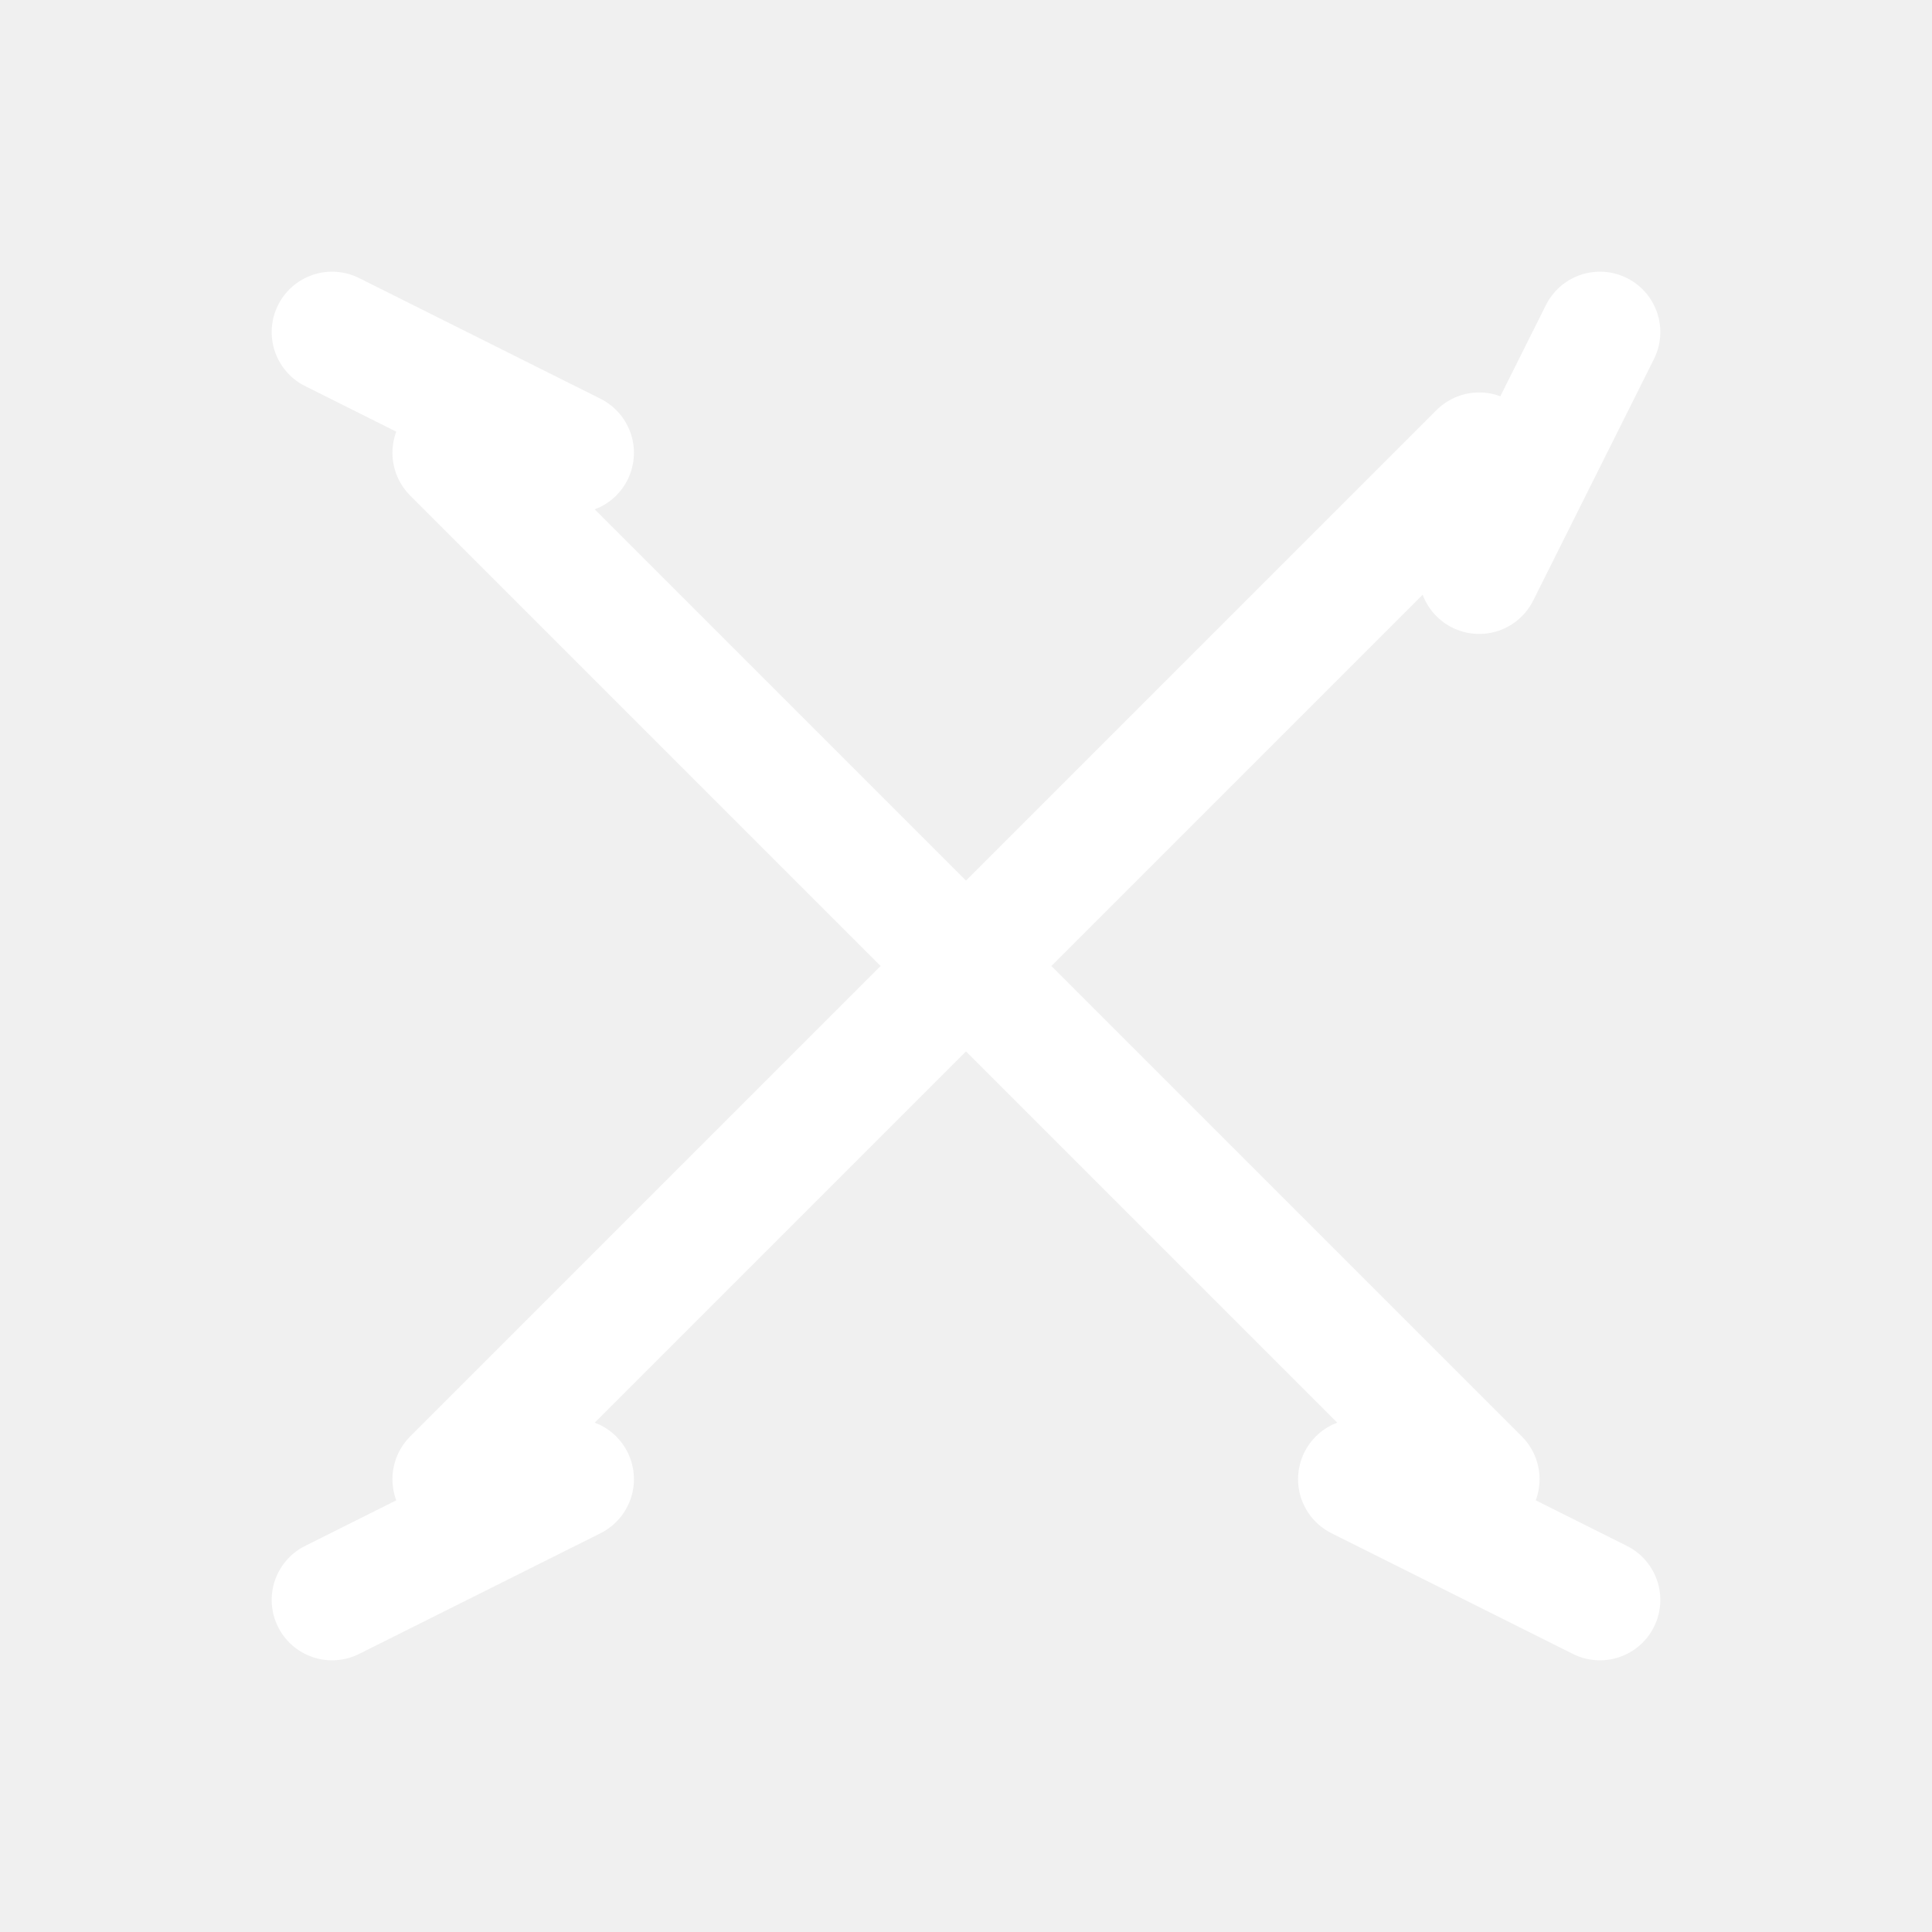
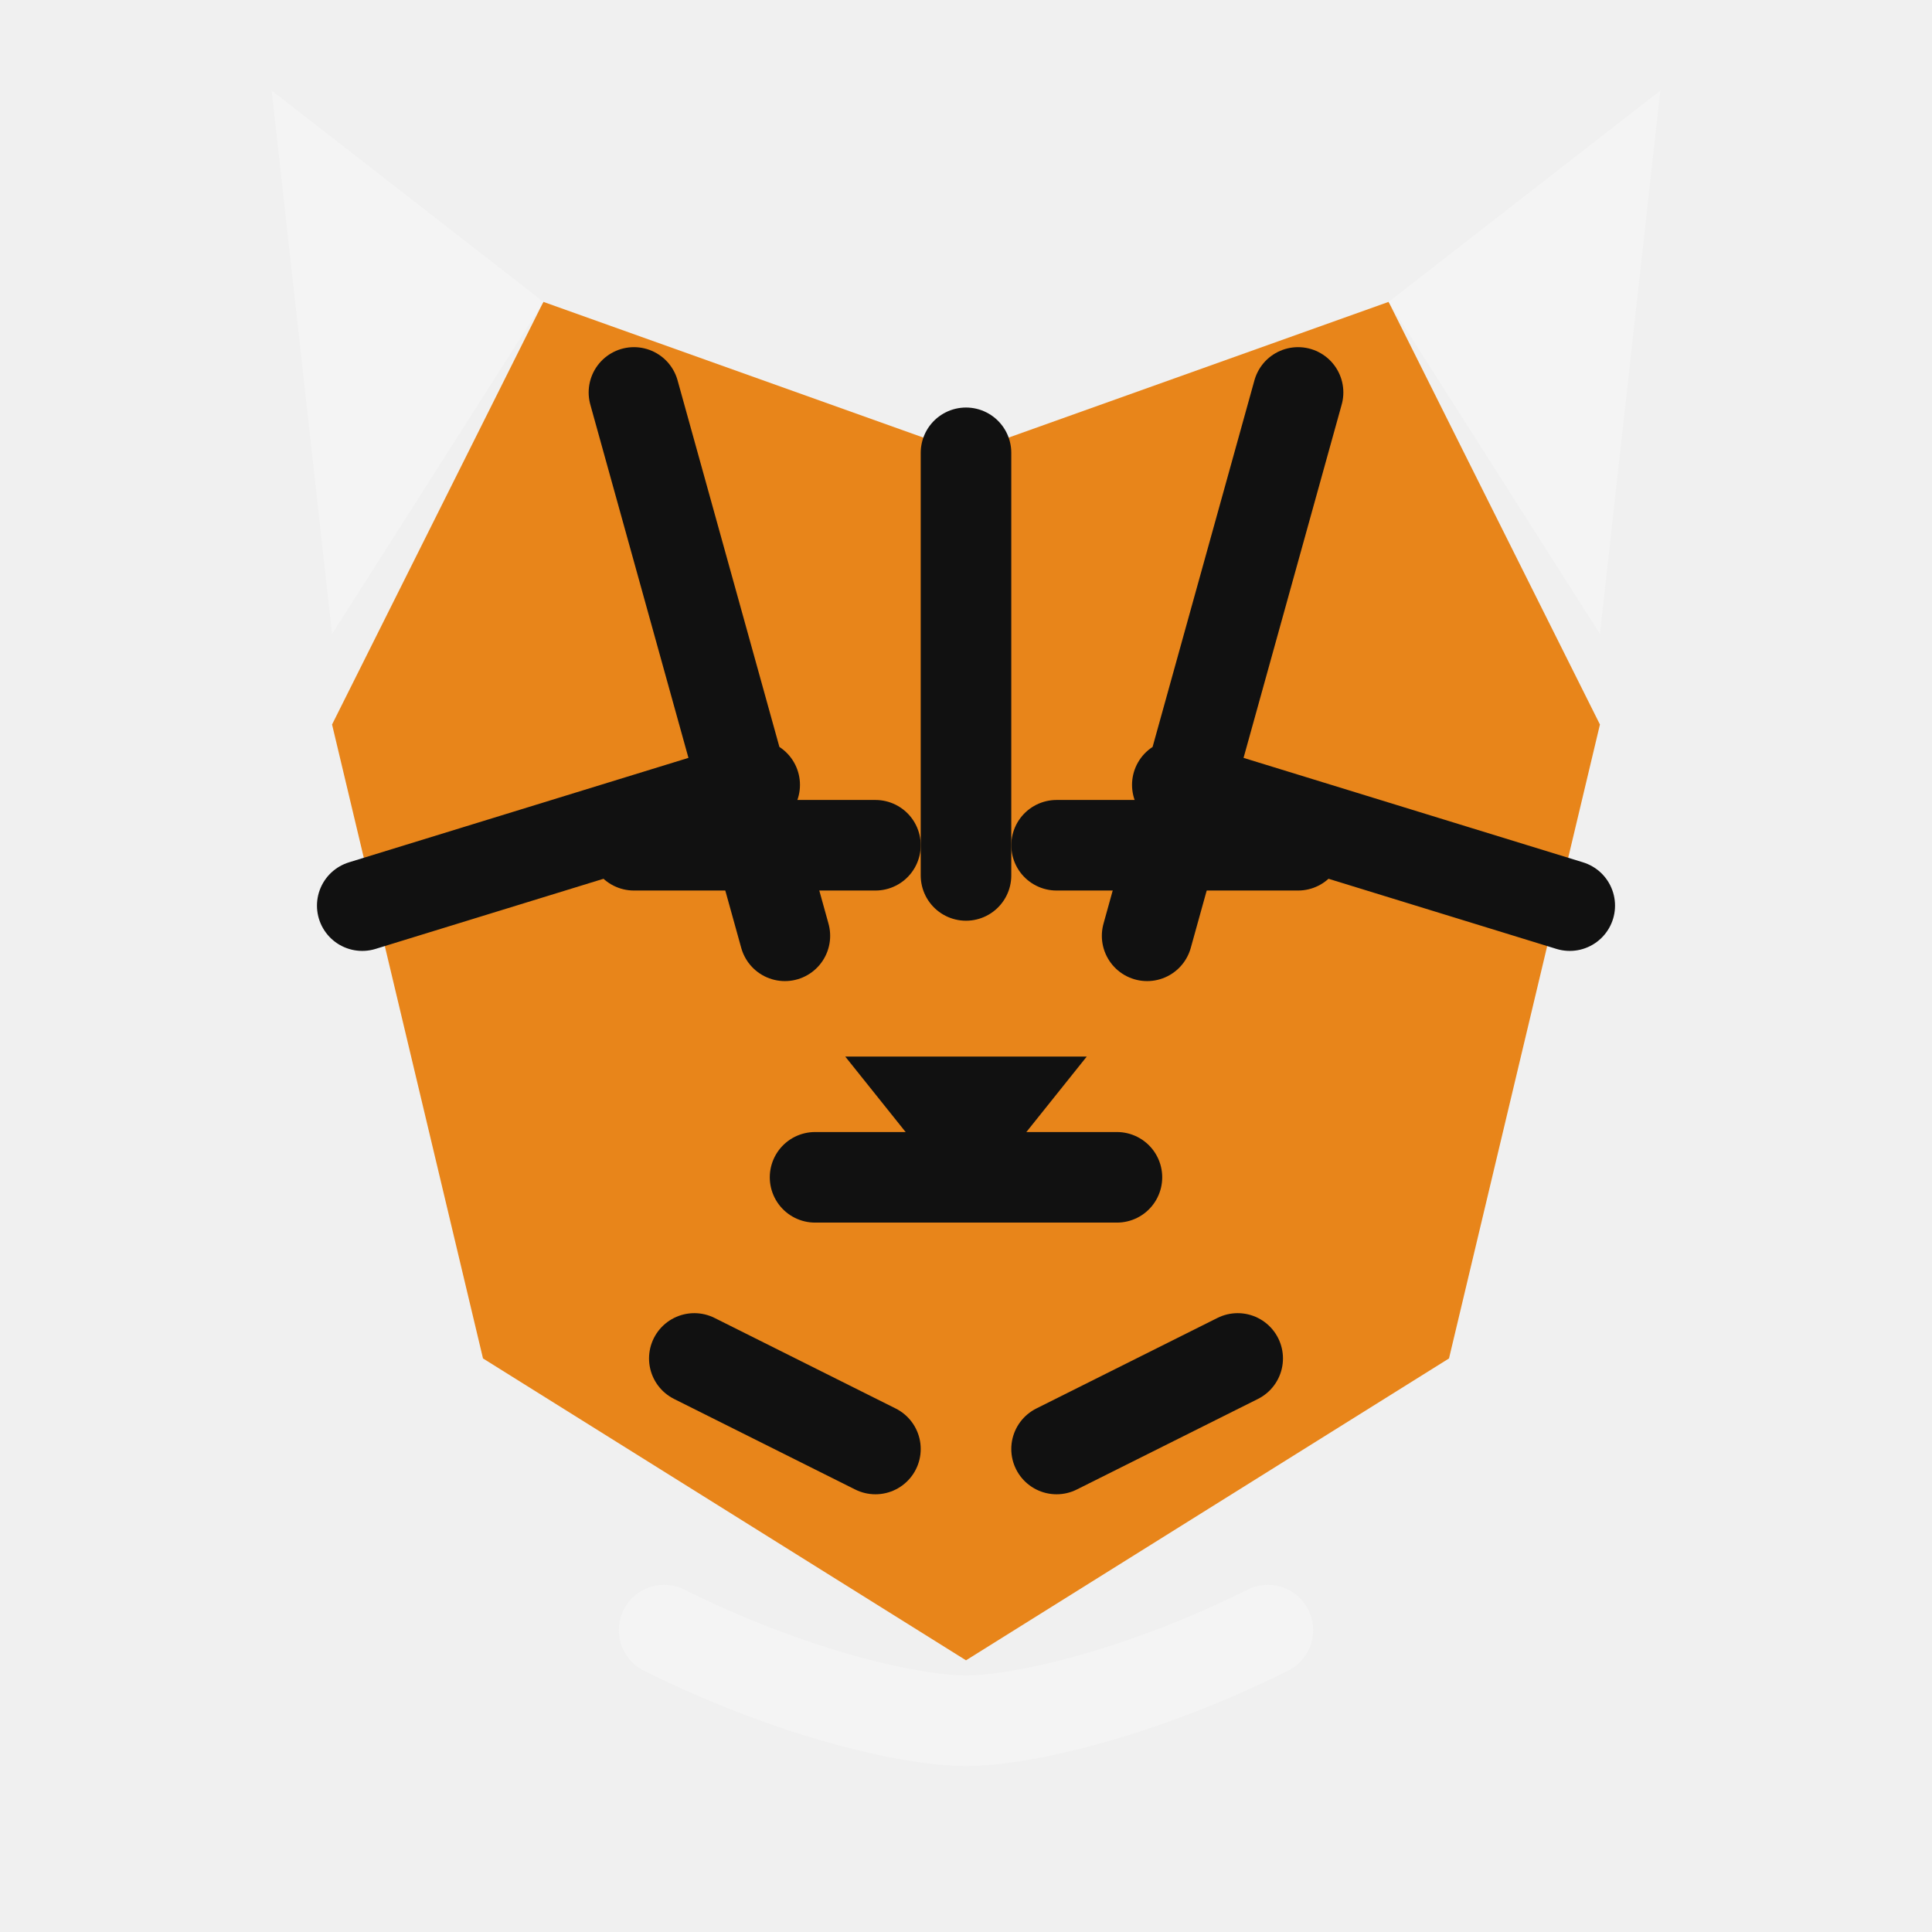
- <svg xmlns="http://www.w3.org/2000/svg" viewBox="0 0 64 64" fill="none" stroke="white" stroke-width="4" stroke-linecap="round" stroke-linejoin="round">
-   <path d="M15 49L49 15M49 49L15 15" />
-   <path d="M11 53l8-4M53 11l-4 8M11 11l8 4M53 53l-8-4" />
+ <svg xmlns="http://www.w3.org/2000/svg" viewBox="0 0 64 64" role="img" aria-label="Boise Tigers logo">
+   <g stroke-linecap="round" stroke-linejoin="round">
+     <path d="M18 10 32 15l14-5 7 14-5 21-16 10-16-10-5-21Z" fill="#E8851A" />
+     <path d="m18 10-9-7 2 18M46 10l9-7-2 18" fill="#F4F4F4" />
+     <path d="M21 28h8M35 28h8M27 39h10M23 45l6 3M41 45l-6 3" stroke="#111111" stroke-width="3" />
+     <path d="M28 35h8l-4 5Z" fill="#111111" />
+     <path d="M21 13l5 18M32 15v14M43 13l-5 18M12 30l13-4M52 30l-13-4" stroke="#111111" stroke-width="3" />
+     <path d="M22 54c4 2 8 3 10 3s6-1 10-3" fill="none" stroke="#F4F4F4" stroke-width="3" />
+   </g>
</svg>
